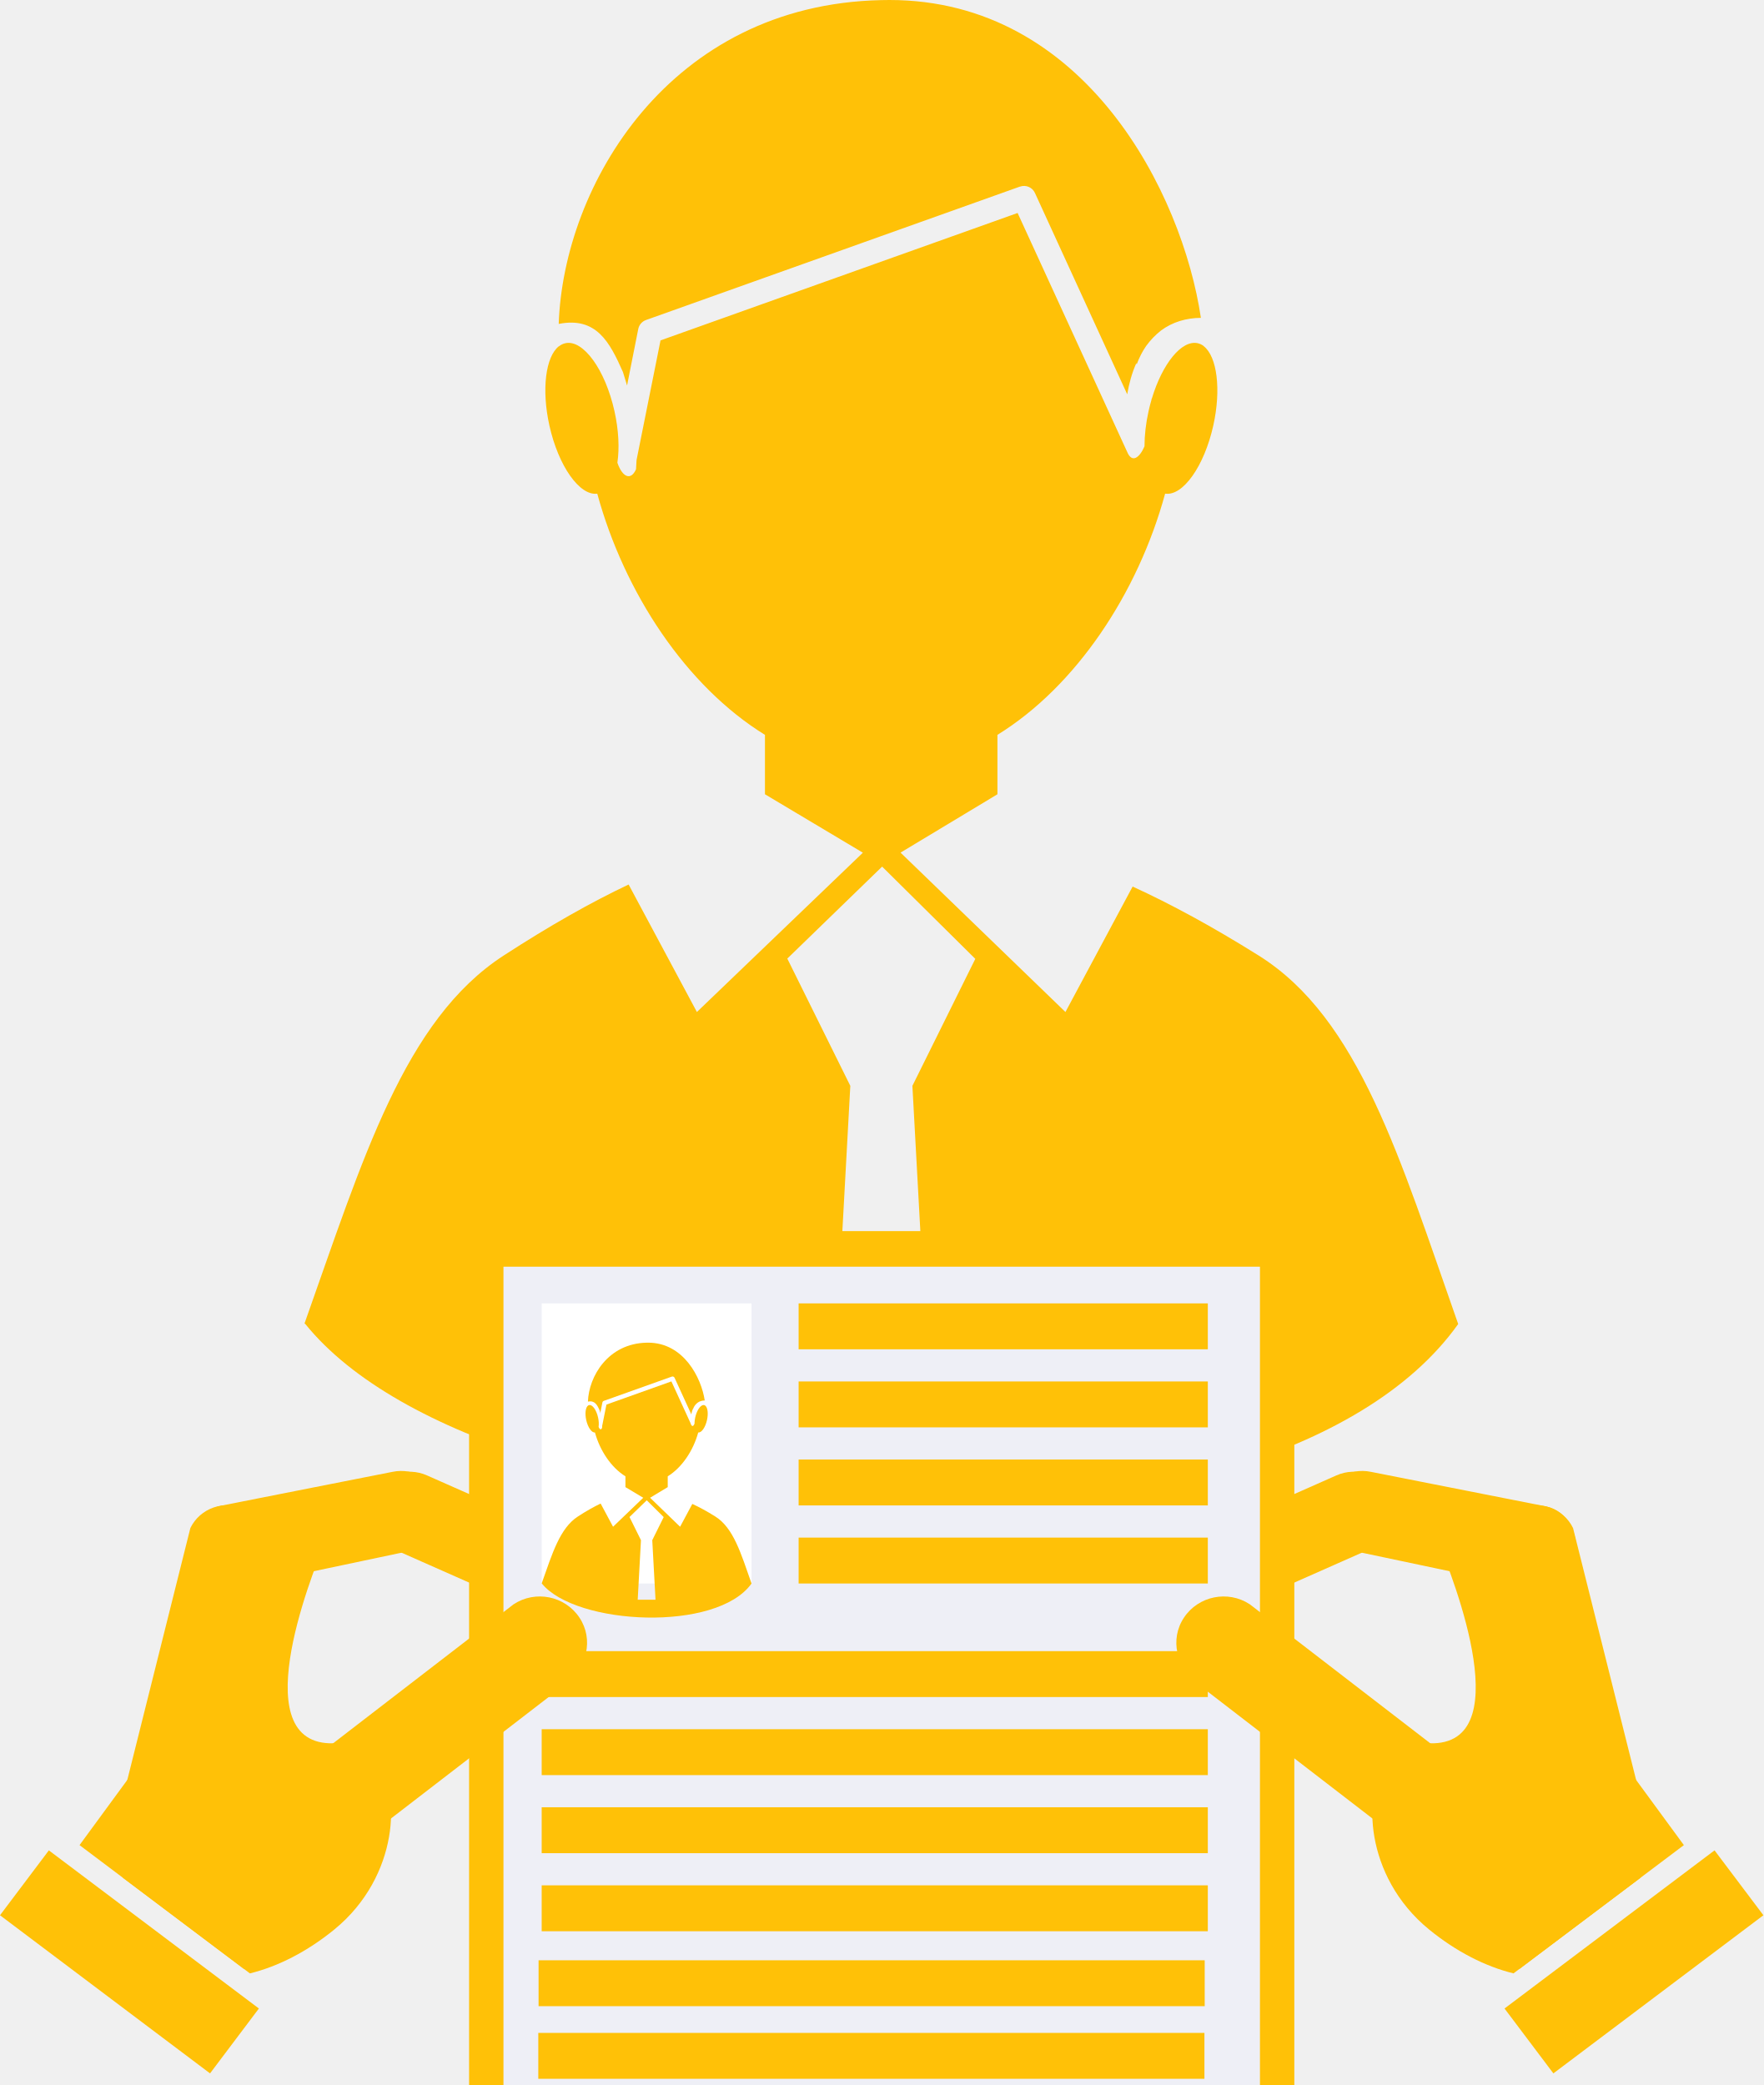
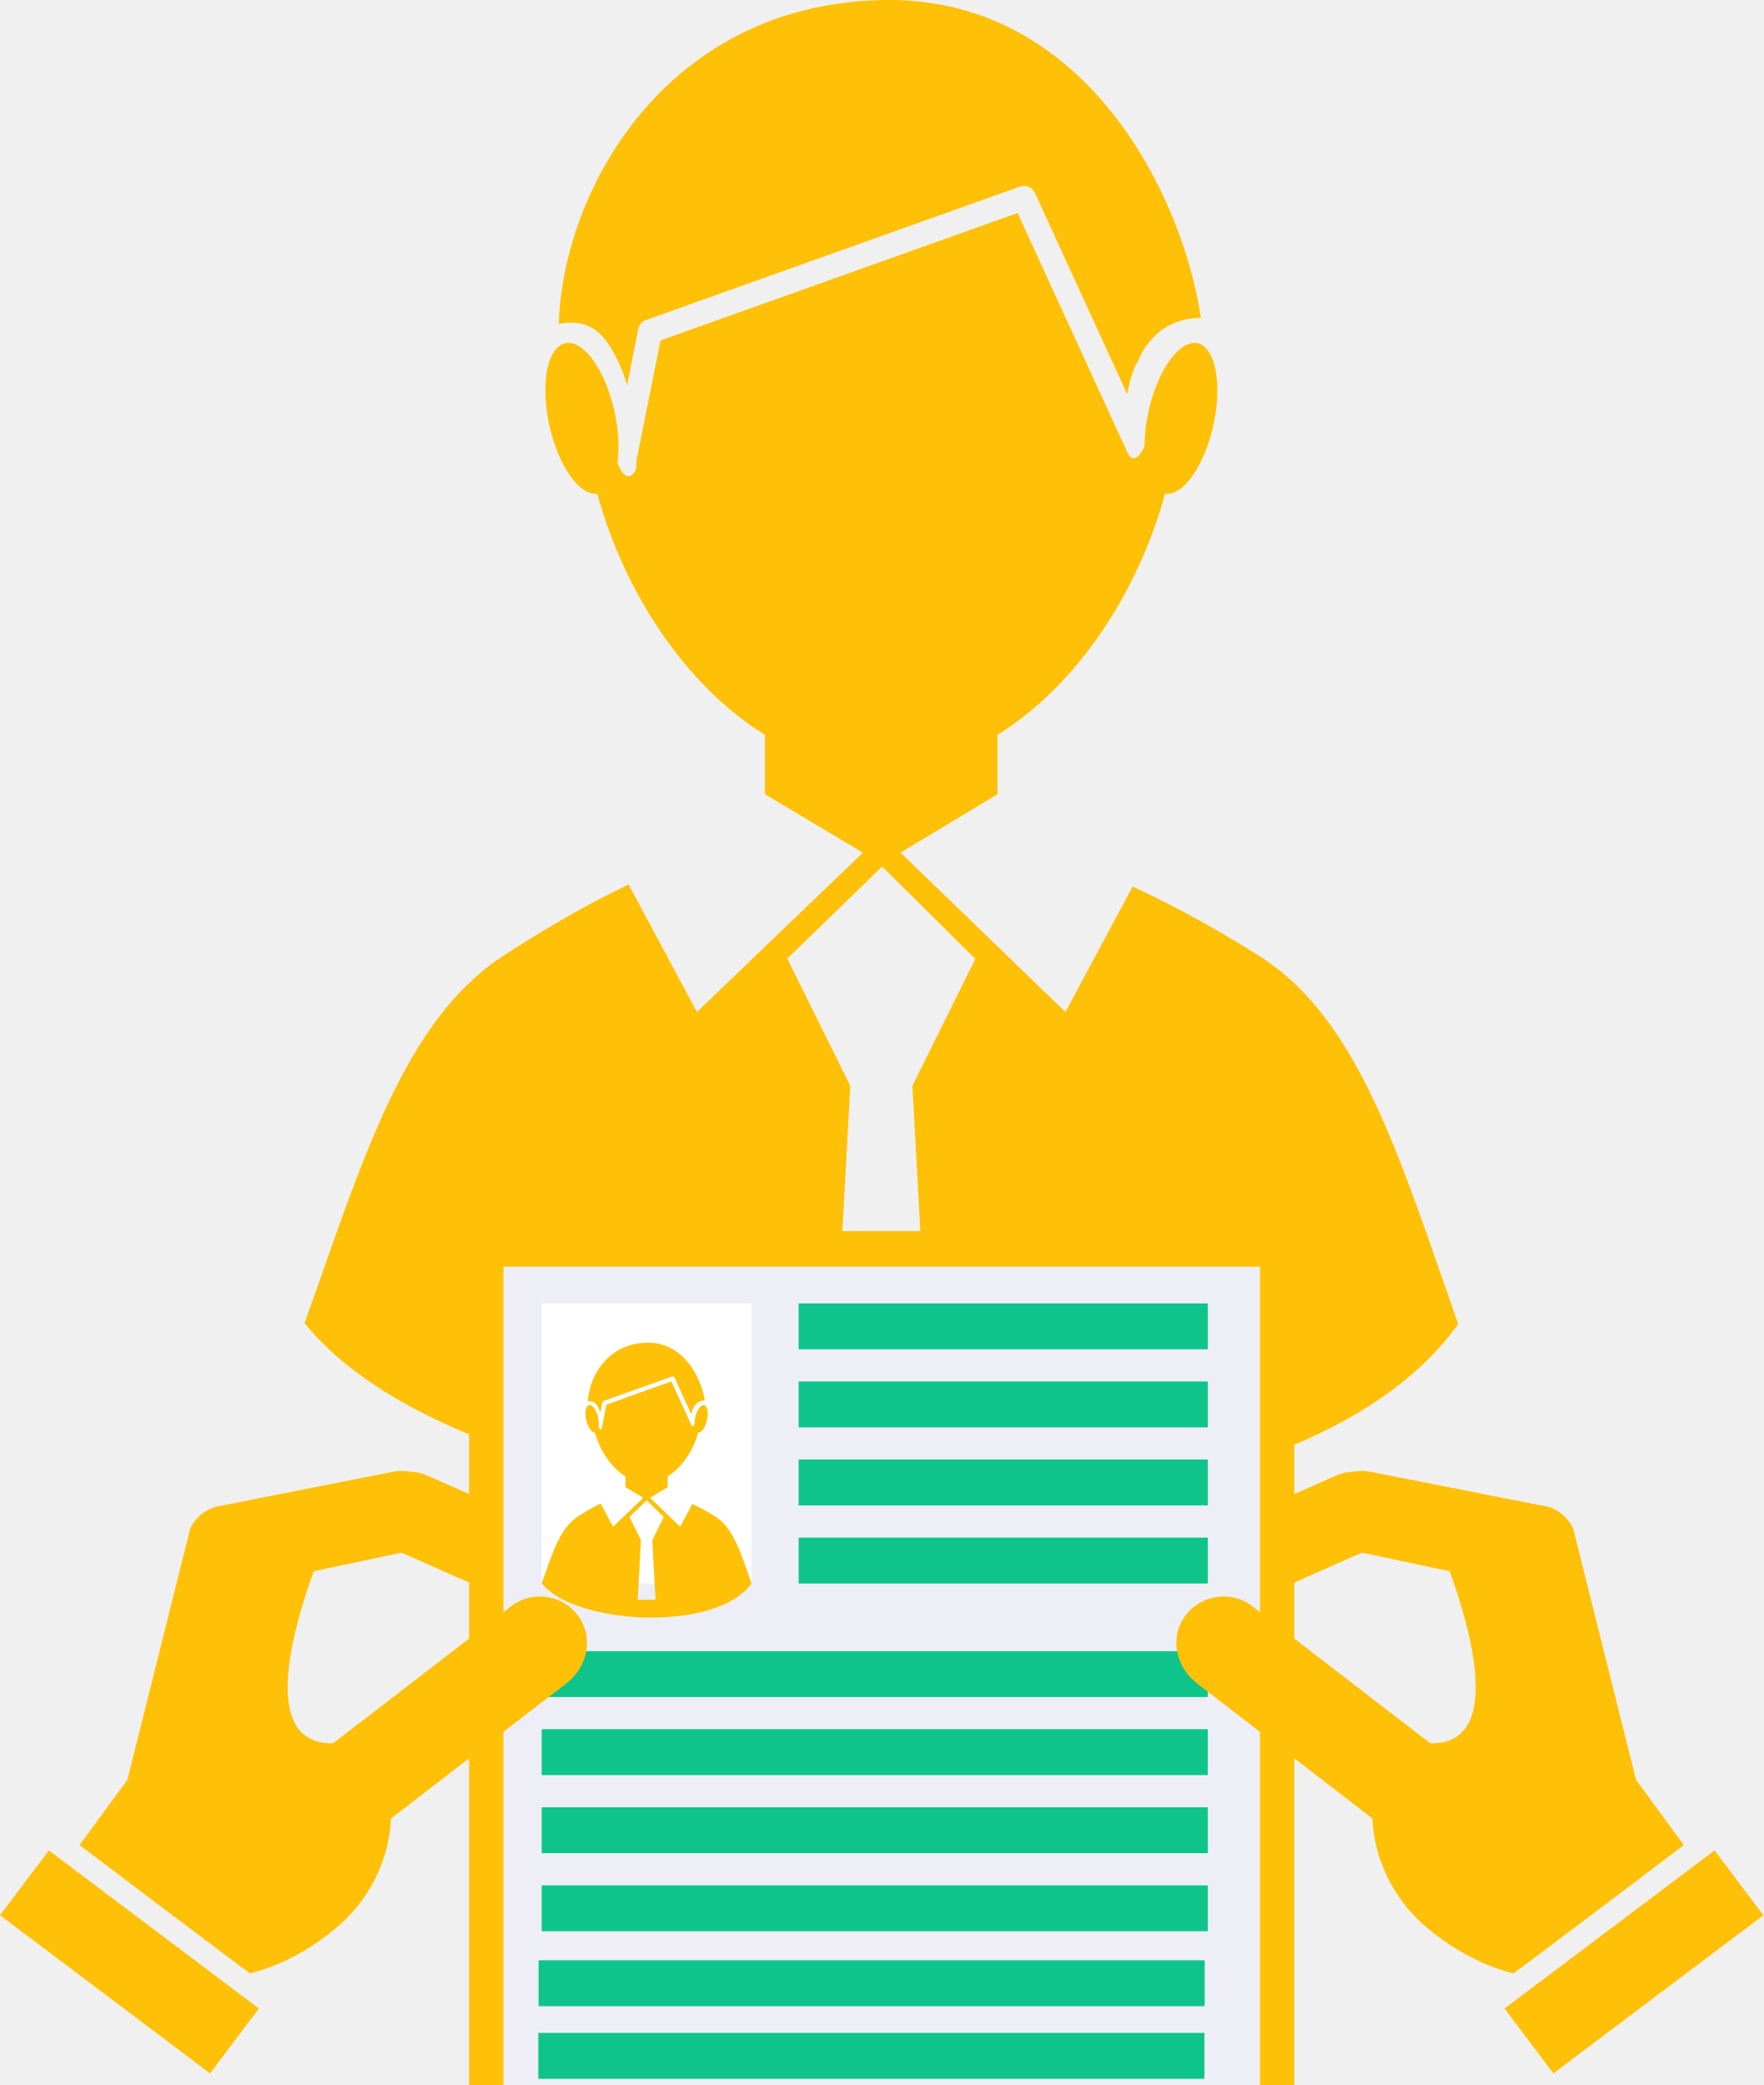
<svg xmlns="http://www.w3.org/2000/svg" xmlns:ns1="http://www.openswatchbook.org/uri/2009/osb" id="svg2" version="1.1" xml:space="preserve" width="300" height="354.729" viewBox="0 0 300 354.729">
  <defs id="defs6">
    <linearGradient id="linearGradient4576" ns1:paint="solid">
      <stop style="stop-color:#cf0000;stop-opacity:1;" offset="0" id="stop4578" />
    </linearGradient>
    <clipPath clipPathUnits="userSpaceOnUse" id="clipPath16">
      <path d="m 0,0 799.92,0 0,799.92 L 0,799.92 0,0 Z" id="path18" />
    </clipPath>
    <radialGradient fx="0" fy="0" cx="0" cy="0" r="1" gradientUnits="userSpaceOnUse" gradientTransform="matrix(565.6237,0,0,-565.6237,399.9595,399.96)" spreadMethod="pad" id="radialGradient24">
      <stop style="stop-opacity:1;stop-color:#5f6284" offset="0" id="stop26" />
      <stop style="stop-opacity:1;stop-color:#34384e" offset="1" id="stop28" />
    </radialGradient>
    <clipPath clipPathUnits="userSpaceOnUse" id="clipPath36">
      <path d="m 0,799.92 799.92,0 L 799.92,0 0,0 0,799.92 Z" id="path38" />
    </clipPath>
    <radialGradient fx="0" fy="0" cx="0" cy="0" r="1" gradientUnits="userSpaceOnUse" gradientTransform="matrix(565.6237,0,0,-565.6237,399.9595,399.96)" spreadMethod="pad" id="radialGradient118">
      <stop style="stop-opacity:1;stop-color:#5f6284" offset="0" id="stop120" />
      <stop style="stop-opacity:1;stop-color:#34384e" offset="1" id="stop122" />
    </radialGradient>
    <clipPath clipPathUnits="userSpaceOnUse" id="clipPath130">
      <path d="m 0,799.92 799.92,0 L 799.92,0 0,0 0,799.92 Z" id="path132" />
    </clipPath>
  </defs>
  <g id="g10" transform="matrix(1.25,0,0,-1.25,-350.1013,631.8829)">
    <g id="g32" style="fill:#ffc107;fill-opacity:1">
      <g id="g34" clip-path="url(#clipPath36)" style="fill:#ffc107;fill-opacity:1" />
    </g>
    <g id="g4627" transform="matrix(0.3902253,0,0,0.3902253,243.9593,221.723)">
      <path transform="matrix(0.8,0,0,-0.8,0,799.92)" id="path98" d="m 503.486,90.863 c -1.196,0 -2.381,0.023 -3.561,0.047 -92.615,1.981 -138.569,80.996 -140.639,141.193 l 0.074,-0.031 c 16.354,-3.174 22.154,7.916 27.938,21.014 0.668,2.115 1.246,4.027 1.785,5.85 l 4.844,-24.434 c 0.294,-1.83 1.549,-3.448 3.418,-4.113 l 163.041,-58.18 0.008,0.023 c 2.554,-0.915 5.419,0.287 6.533,2.809 l 40.207,87.732 c 0.784,-4.613 2.037,-9.263 3.979,-13.615 l 0.145,0.607 c 1.12,-3.033 2.501,-5.701 4.104,-8.023 1.823,-2.501 3.976,-4.797 6.518,-6.791 5.005,-3.704 11.006,-5.462 17.375,-5.506 C 631.199,175.174 588.879,90.863 503.486,90.863 Z m 55.865,92.857 -155.678,55.551 -10.449,52.168 c -0.076,1.277 -0.154,2.566 -0.234,4.025 -2.2,4.976 -5.869,3.641 -8.123,-2.857 0.926,-6.272 0.579,-14.17 -1.273,-22.496 -4.025,-18.09 -13.623,-31.349 -21.436,-29.607 -0.995,0.221 -1.912,0.676 -2.748,1.336 l -0.074,-0.014 0,0.014 c -5.729,4.53 -7.617,18.78 -4.107,34.566 3.928,17.656 13.163,30.704 20.867,29.703 11.857,43.356 38.792,83.978 73.105,105.141 l 0,25.912 0.006,-0.004 42.686,25.471 -72.361,69.457 -29.768,-55.586 0,-0.002 c -16.325,7.745 -34.269,17.847 -54.473,30.965 -43.391,28.174 -61.365,88.714 -86.824,160.414 l 0.354,0.246 c 40.476,50.078 145.698,79.516 251.105,81.59 104.793,2.062 209.77,-22.924 251.504,-81.59 l 0,-0.002 C 726.036,596.08 708.358,534.96 664.445,507.463 644.182,494.775 626.049,484.966 609.496,477.392 l -29.291,54.693 -71.889,-69.49 42.238,-25.436 0,-25.91 c 34.32,-21.165 61.257,-61.796 73.109,-105.158 7.73,1.164 17.048,-11.933 20.998,-29.686 3.516,-15.801 1.619,-30.062 -4.125,-34.578 l -0.002,-0.059 c -0.812,-0.621 -1.699,-1.053 -2.658,-1.266 -7.015,-1.562 -15.469,8.971 -20.035,24.238 l -0.041,-0.162 -0.107,0.664 c -0.459,1.575 -0.879,3.201 -1.25,4.867 -1.202,5.41 -1.772,10.639 -1.77,15.357 -2.218,5.095 -5.477,7.397 -7.547,2.443 L 559.352,183.721 Z m -59.064,284.973 40.619,40.223 -27.424,55.365 7.811,142.775 -21.367,0 -21.324,0 7.814,-142.781 -27.471,-55.479 40.98,-39.752 0.361,-0.352 z" style="fill:#ffc107;fill-opacity:1;fill-rule:evenodd;stroke:none" />
      <g style="fill:#ffc107;fill-opacity:1" transform="translate(159.4863,117.2939)" id="g40">
        <path id="path42" style="fill:#ffc107;fill-opacity:1;fill-rule:evenodd;stroke:none" d="m 0,0 c -18.137,-5.546 -25.143,-26.591 -24.019,-45.039 l 44.255,-33.323 c 9.765,2.382 19.991,7.587 29.424,15.285 22.964,18.741 22.887,48.431 15.172,56.447 C 57.118,1.386 28.148,8.608 0,0" />
      </g>
      <g style="fill:#ffc107;fill-opacity:1" transform="translate(142.5439,83.6699)" id="g44">
        <path id="path46" style="fill:#ffc107;fill-opacity:1;fill-rule:evenodd;stroke:none" d="m 0,0 0,0 c 6.993,-3.392 16.998,-0.969 18.879,6.543 l 22.954,91.713 c 1.881,7.514 0.449,15.486 -6.543,18.879 -6.992,3.392 -15.467,0.441 -18.875,-6.544 L -6.542,18.877 C -8.431,11.336 -6.992,3.393 0,0" />
      </g>
      <g style="fill:#ffc107;fill-opacity:1" transform="translate(246.4092,203.3379)" id="g48">
        <path id="path50" style="fill:#ffc107;fill-opacity:1;fill-rule:evenodd;stroke:none" d="m 0,0 0,0 c -1.778,7.566 -9.406,12.121 -16.986,10.521 l -59.648,-11.78 c -7.581,-1.601 -13.207,-10.425 -11.429,-17.991 1.78,-7.564 9.416,-12.279 16.986,-10.517 l 60.557,12.783 C -2.914,-15.378 1.778,-7.565 0,0" />
      </g>
      <g style="fill:#ffc107;fill-opacity:1" transform="translate(315.7607,163.8027)" id="g52">
        <path id="path54" style="fill:#ffc107;fill-opacity:1;fill-rule:evenodd;stroke:none" d="m 0,0 0,0 c 3.373,7.001 0.492,15.721 -6.597,18.858 l -67.662,29.96 c -7.088,3.14 -15.487,0.407 -18.859,-6.595 -3.373,-7.003 -0.399,-15.469 6.597,-18.859 L -18.857,-6.597 C -11.75,-9.745 -3.372,-7.003 0,0" />
      </g>
      <g style="fill:#ffc107;fill-opacity:1" transform="translate(205.9229,189.2559)" id="g56">
        <path id="path58" style="fill:#ffc107;fill-opacity:1;fill-rule:evenodd;stroke:none" d="m 0,0 c -5.091,-12.303 -29.013,-72.816 4.536,-69.989 33.55,2.827 -38.012,-46.852 -38.012,-46.852 l -24.462,49.466 c 0,0 10.814,62.131 57.938,67.375" />
      </g>
      <g style="fill:#ffc107;fill-opacity:1" transform="translate(146.7832,119.7949)" id="g60">
        <path id="path62" style="fill:#ffc107;fill-opacity:1;fill-rule:evenodd;stroke:none" d="M 0,0 51.871,-49.611 30.927,-79.348 -26.477,-36.125 0,0 Z" />
      </g>
      <g style="fill:#ffc107;fill-opacity:1" transform="translate(109.6074,81.8379)" id="g64">
        <path id="path66" style="fill:#ffc107;fill-opacity:1;fill-rule:evenodd;stroke:none" d="M 0,0 73.253,-55.156 56.212,-77.789 -17.041,-22.632 0,0 Z" />
      </g>
      <g style="fill:#ffc107;fill-opacity:1" transform="translate(640.6758,117.2939)" id="g68">
        <path id="path70" style="fill:#ffc107;fill-opacity:1;fill-rule:evenodd;stroke:none" d="m 0,0 c 18.136,-5.546 25.143,-26.591 24.019,-45.039 l -44.255,-33.323 c -9.765,2.382 -19.991,7.587 -29.424,15.285 -22.964,18.741 -22.887,48.431 -15.172,56.447 C -57.118,1.386 -28.148,8.608 0,0" />
      </g>
      <g style="fill:#ffc107;fill-opacity:1" transform="translate(657.6172,83.6699)" id="g72">
        <path id="path74" style="fill:#ffc107;fill-opacity:1;fill-rule:evenodd;stroke:none" d="m 0,0 0,0 c -6.992,-3.392 -16.997,-0.969 -18.878,6.543 l -22.954,91.713 c -1.881,7.514 -0.449,15.486 6.543,18.879 6.992,3.392 15.467,0.441 18.875,-6.544 L 6.543,18.877 C 8.432,11.336 6.993,3.393 0,0" />
      </g>
      <g style="fill:#ffc107;fill-opacity:1" transform="translate(553.7529,203.3379)" id="g76">
        <path id="path78" style="fill:#ffc107;fill-opacity:1;fill-rule:evenodd;stroke:none" d="M 0,0 0,0 C 1.778,7.566 9.406,12.121 16.986,10.521 L 78.104,-1.542 c 7.58,-1.601 11.737,-10.142 9.959,-17.708 -1.78,-7.564 -9.416,-12.279 -16.986,-10.517 L 10.52,-16.984 C 2.913,-15.378 -1.779,-7.565 0,0" />
      </g>
      <g style="fill:#ffc107;fill-opacity:1" transform="translate(484.4014,163.8027)" id="g80">
        <path id="path82" style="fill:#ffc107;fill-opacity:1;fill-rule:evenodd;stroke:none" d="m 0,0 0,0 c -3.373,7.001 -0.492,15.721 6.596,18.858 l 67.663,29.96 c 7.088,3.14 15.487,0.407 18.859,-6.595 3.373,-7.003 0.399,-15.469 -6.597,-18.859 L 18.857,-6.597 C 11.749,-9.745 3.372,-7.003 0,0" />
      </g>
      <g style="fill:#ffc107;fill-opacity:1" transform="translate(594.2393,189.2559)" id="g84">
        <path id="path86" style="fill:#ffc107;fill-opacity:1;fill-rule:evenodd;stroke:none" d="m 0,0 c 5.091,-12.303 29.013,-72.816 -4.536,-69.989 -33.55,2.827 38.012,-46.852 38.012,-46.852 l 24.461,49.466 C 57.937,-67.375 47.124,-5.244 0,0" />
      </g>
      <g style="fill:#ffc107;fill-opacity:1" transform="translate(653.3789,119.7949)" id="g88">
        <path id="path90" style="fill:#ffc107;fill-opacity:1;fill-rule:evenodd;stroke:none" d="M 0,0 -51.871,-49.611 -30.927,-79.348 26.477,-36.125 0,0 Z" />
      </g>
      <g style="fill:#ffc107;fill-opacity:1" transform="translate(690.5547,81.8379)" id="g92">
        <path id="path94" style="fill:#ffc107;fill-opacity:1;fill-rule:evenodd;stroke:none" d="M 0,0 -73.253,-55.156 -56.212,-77.789 17.041,-22.632 0,0 Z" />
      </g>
      <path id="path104" style="fill:#ffc107;fill-opacity:1;fill-rule:evenodd;stroke:none" d="m 256.237,0 287.688,0 0,297.76 -287.688,0 0,-297.76 z" />
      <g id="g106">
        <g id="g108">
          <g id="g114">
            <g id="g116">
              <path id="path124" style="fill:#ffc107;fill-opacity:1;stroke:none" d="m 256.237,0 287.688,0 0,297.76 -287.688,0 0,-297.76 z" />
            </g>
          </g>
        </g>
      </g>
      <g id="g128" clip-path="url(#clipPath130)">
        <path d="m 268.16,0 263.842,0 0,285.419 -263.842,0 0,-285.419 z" style="fill:#eeeff6;fill-opacity:1;fill-rule:evenodd;stroke:none" id="path134" />
-         <path d="m 281.492,135.318 232.33,0 0,16.01 -232.33,0 0,-16.01 z" style="fill:#ffc107;fill-opacity:1;fill-rule:evenodd;stroke:none" id="path136" />
-         <path d="m 281.492,108.088 232.33,0 0,16.01 -232.33,0 0,-16.01 z" style="fill:#ffc107;fill-opacity:1;fill-rule:evenodd;stroke:none" id="path138" />
-         <path d="m 281.492,80.859 232.33,0 0,16.01 -232.33,0 0,-16.01 z" style="fill:#ffc107;fill-opacity:1;fill-rule:evenodd;stroke:none" id="path140" />
-         <path d="m 281.492,53.63 232.33,0 0,16.01 -232.33,0 0,-16.01 z" style="fill:#ffc107;fill-opacity:1;fill-rule:evenodd;stroke:none" id="path142" />
+         <path d="m 281.492,135.318 232.33,0 0,16.01 -232.33,0 0,-16.01 z" style="fill:#0fc48b;fill-opacity:1;fill-rule:evenodd;stroke:none" id="path136" />
+         <path d="m 281.492,108.088 232.33,0 0,16.01 -232.33,0 0,-16.01 z" style="fill:#0fc48b;fill-opacity:1;fill-rule:evenodd;stroke:none" id="path138" />
+         <path d="m 281.492,80.859 232.33,0 0,16.01 -232.33,0 0,-16.01 z" style="fill:#0fc48b;fill-opacity:1;fill-rule:evenodd;stroke:none" id="path140" />
+         <path d="m 281.492,53.63 232.33,0 0,16.01 -232.33,0 0,-16.01 z" style="fill:#0fc48b;fill-opacity:1;fill-rule:evenodd;stroke:none" id="path142" />
        <path d="m 281.492,174.92 73.191,0 0,97.697 -73.191,0 0,-97.697 z" style="fill:#ffffff;fill-opacity:1;fill-rule:evenodd;stroke:none" id="path144" />
        <g id="g146" transform="translate(318.084,203.8896)">
          <path d="m 0,0 -5.963,-5.785 3.997,-8.072 -1.137,-20.779 3.103,0 0,-6.207 c -15.339,0.303 -30.65,4.586 -36.54,11.873 l -0.052,0.035 c 3.705,10.434 6.321,19.245 12.635,23.344 2.939,1.909 5.551,3.379 7.927,4.506 l 4.331,-8.089 10.53,10.108 -6.212,3.706 0,3.77 c -4.993,3.079 -8.913,8.991 -10.639,15.3 -1.121,-0.146 -2.464,1.753 -3.036,4.322 -0.511,2.297 -0.236,4.371 0.598,5.031 l 0,10e-4 0.011,-10e-4 c 0.121,0.096 0.255,0.162 0.4,0.194 1.137,0.254 2.533,-1.676 3.118,-4.309 0.27,-1.211 0.321,-2.361 0.187,-3.273 0.327,-0.946 0.861,-1.141 1.181,-0.416 0.117,2.13 0.267,2.699 -0.828,6.167 -0.841,1.906 -1.685,3.519 -4.065,3.057 l -0.011,-0.004 c 0.301,8.76 6.988,20.258 20.465,20.546 L 0,0 Z M 0.053,0.051 0,0 0,55.025 c 0.172,0.004 0.344,0.007 0.519,0.007 12.426,0 18.584,-12.268 19.756,-20.166 -0.926,-0.007 -1.799,-0.262 -2.528,-0.801 -0.37,-0.291 -0.684,-0.625 -0.949,-0.989 -0.233,-0.337 -0.434,-0.725 -0.597,-1.167 l -0.02,0.088 c -0.807,-1.805 -0.81,-3.965 -0.681,-5.342 0.287,-1.095 0.838,-0.77 1.198,0.059 0,0.686 0.083,1.447 0.258,2.234 0.054,0.243 0.115,0.48 0.182,0.709 l 0.015,0.097 0.006,-0.025 c 0.665,2.223 1.895,3.755 2.916,3.528 0.139,-0.031 0.268,-0.094 0.386,-0.184 l 0.001,-0.009 c 0.836,-0.657 1.112,-2.732 0.601,-5.032 C 20.487,25.449 19.131,23.543 18.007,23.713 16.282,17.402 12.362,11.49 7.368,8.41 l 0,-3.77 -6.146,-3.702 10.461,-10.112 4.262,7.959 c 2.409,-1.102 5.047,-2.529 7.996,-4.376 C 30.331,-9.593 32.903,-18.485 36.6,-28.97 30.526,-37.507 15.249,-41.143 0,-40.843 l 0,6.207 3.109,0 -1.136,20.778 3.991,8.056 -5.911,5.853 z" style="fill:#ffc107;fill-opacity:1;fill-rule:evenodd;stroke:none;stroke-opacity:1" id="path148" />
        </g>
        <g style="fill:#ffffff" id="g150" transform="translate(334.6201,231.8652)">
          <path d="m 0,0 c 0.288,-0.65 -0.901,-1.695 -0.905,-1.685 l -6.984,15.23 -22.653,-8.084 -1.575,-7.86 c -0.193,-0.986 -1.216,1.615 -1.024,2.6 l 1.18,5.953 c 0.043,0.267 0.226,0.502 0.498,0.6 l 23.725,8.465 0.002,-0.002 c 0.371,0.133 0.788,-0.043 0.95,-0.409 L 0,0 Z" style="fill:#ffffff;fill-opacity:1;fill-rule:nonzero;stroke:none" id="path152" />
        </g>
-         <path d="m 371.103,256.608 142.72,0 0,16.01 -142.72,0 0,-16.01 z" style="fill:#ffc107;fill-opacity:1;fill-rule:evenodd;stroke:none" id="path156" />
-         <path d="m 371.103,229.379 142.72,0 0,16.01 -142.72,0 0,-16.01 z" style="fill:#ffc107;fill-opacity:1;fill-rule:evenodd;stroke:none" id="path158" />
-         <path d="m 371.103,202.149 142.72,0 0,16.01 -142.72,0 0,-16.01 z" style="fill:#ffc107;fill-opacity:1;fill-rule:evenodd;stroke:none" id="path160" />
-         <path d="m 371.103,174.92 142.72,0 0,16.01 -142.72,0 0,-16.01 z" style="fill:#ffc107;fill-opacity:1;fill-rule:evenodd;stroke:none" id="path162" />
+         <path d="m 371.103,256.608 142.72,0 0,16.01 -142.72,0 0,-16.01 z" style="fill:#0fc48b;fill-opacity:1;fill-rule:evenodd;stroke:none" id="path156" />
+         <path d="m 371.103,229.379 142.72,0 0,16.01 -142.72,0 0,-16.01 z" style="fill:#0fc48b;fill-opacity:1;fill-rule:evenodd;stroke:none" id="path158" />
+         <path d="m 371.103,202.149 142.72,0 0,16.01 -142.72,0 0,-16.01 z" style="fill:#0fc48b;fill-opacity:1;fill-rule:evenodd;stroke:none" id="path160" />
+         <path d="m 371.103,174.92 142.72,0 0,16.01 -142.72,0 0,-16.01 z" style="fill:#0fc48b;fill-opacity:1;fill-rule:evenodd;stroke:none" id="path162" />
        <g id="g164" transform="translate(543.9248,106.4619)" />
        <g style="fill:#ffc107;fill-opacity:1;stroke:none;stroke-opacity:1" id="g168" transform="translate(598.3047,94.4629)">
          <path d="m 0,0 0,0 c -5.047,-7.604 -15.784,-10.204 -22.996,-4.648 l -65.167,50.196 c -7.213,5.556 -9.696,15.391 -4.65,22.995 5.047,7.603 15.378,9.677 22.994,4.646 L -4.648,22.992 C 2.582,17.423 5.046,7.603 0,0" style="fill:#ffc107;fill-opacity:1;fill-rule:evenodd;stroke:none;stroke-opacity:1" id="path170" />
        </g>
        <g id="g172" transform="translate(256.2373,106.4619)" />
        <g id="g176" transform="translate(201.8574,94.4629)">
          <path d="m 0,0 0,0 c 5.047,-7.604 15.784,-10.204 22.996,-4.648 l 65.167,50.196 c 7.212,5.556 9.696,15.391 4.65,22.995 -5.047,7.603 -15.378,9.677 -22.994,4.646 L 4.648,22.992 C -2.582,17.423 -5.046,7.603 0,0" style="fill:#ffc107;fill-opacity:1;fill-rule:evenodd;stroke:none" id="path178" />
        </g>
-         <path d="m 280.406,27.49 232.33,0 0,16.01 -232.33,0 0,-16.01 z" style="fill:#ffc107;fill-opacity:1;fill-rule:evenodd;stroke:none" id="path142-7" />
-         <path d="m 280.311,2.163 232.33,0 0,16.01 -232.33,0 0,-16.01 z" style="fill:#ffc107;fill-opacity:1;fill-rule:evenodd;stroke:none" id="path142-9" />
+         <path d="m 280.406,27.49 232.33,0 0,16.01 -232.33,0 0,-16.01 z" style="fill:#0fc48b;fill-opacity:1;fill-rule:evenodd;stroke:none" id="path142-7" />
+         <path d="m 280.311,2.163 232.33,0 0,16.01 -232.33,0 0,-16.01 z" style="fill:#0fc48b;fill-opacity:1;fill-rule:evenodd;stroke:none" id="path142-9" />
      </g>
    </g>
  </g>
</svg>
